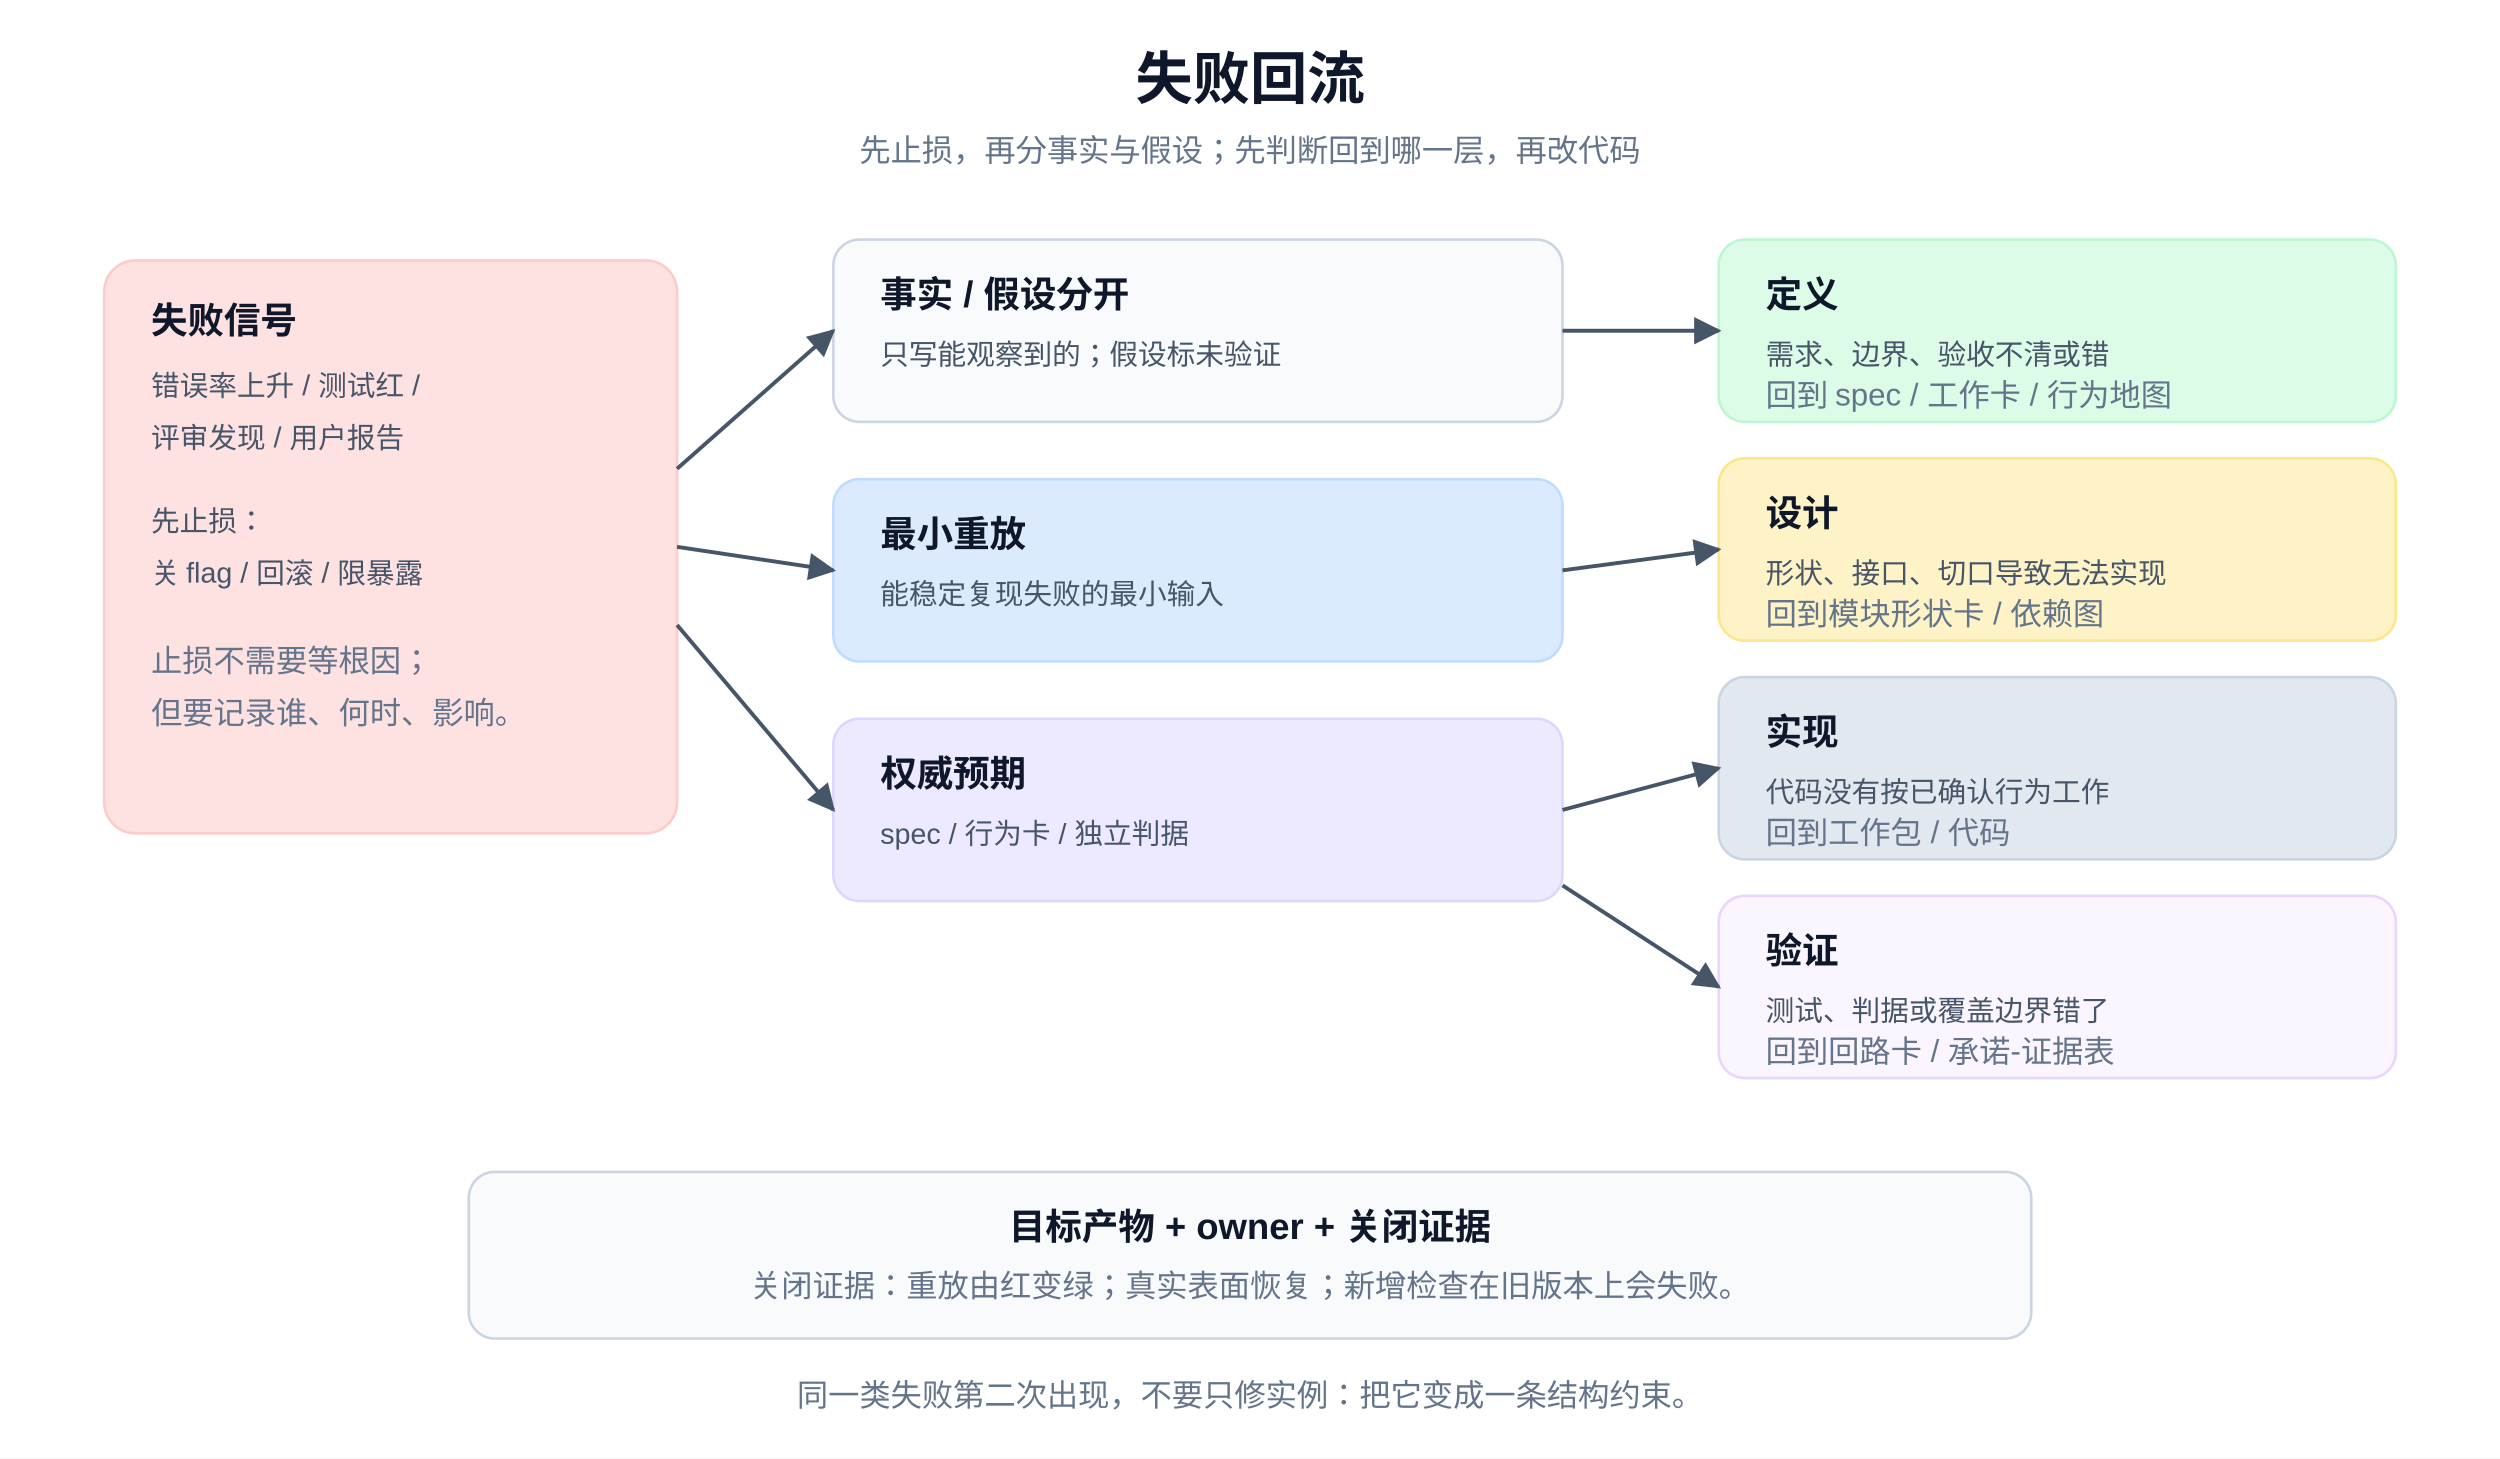
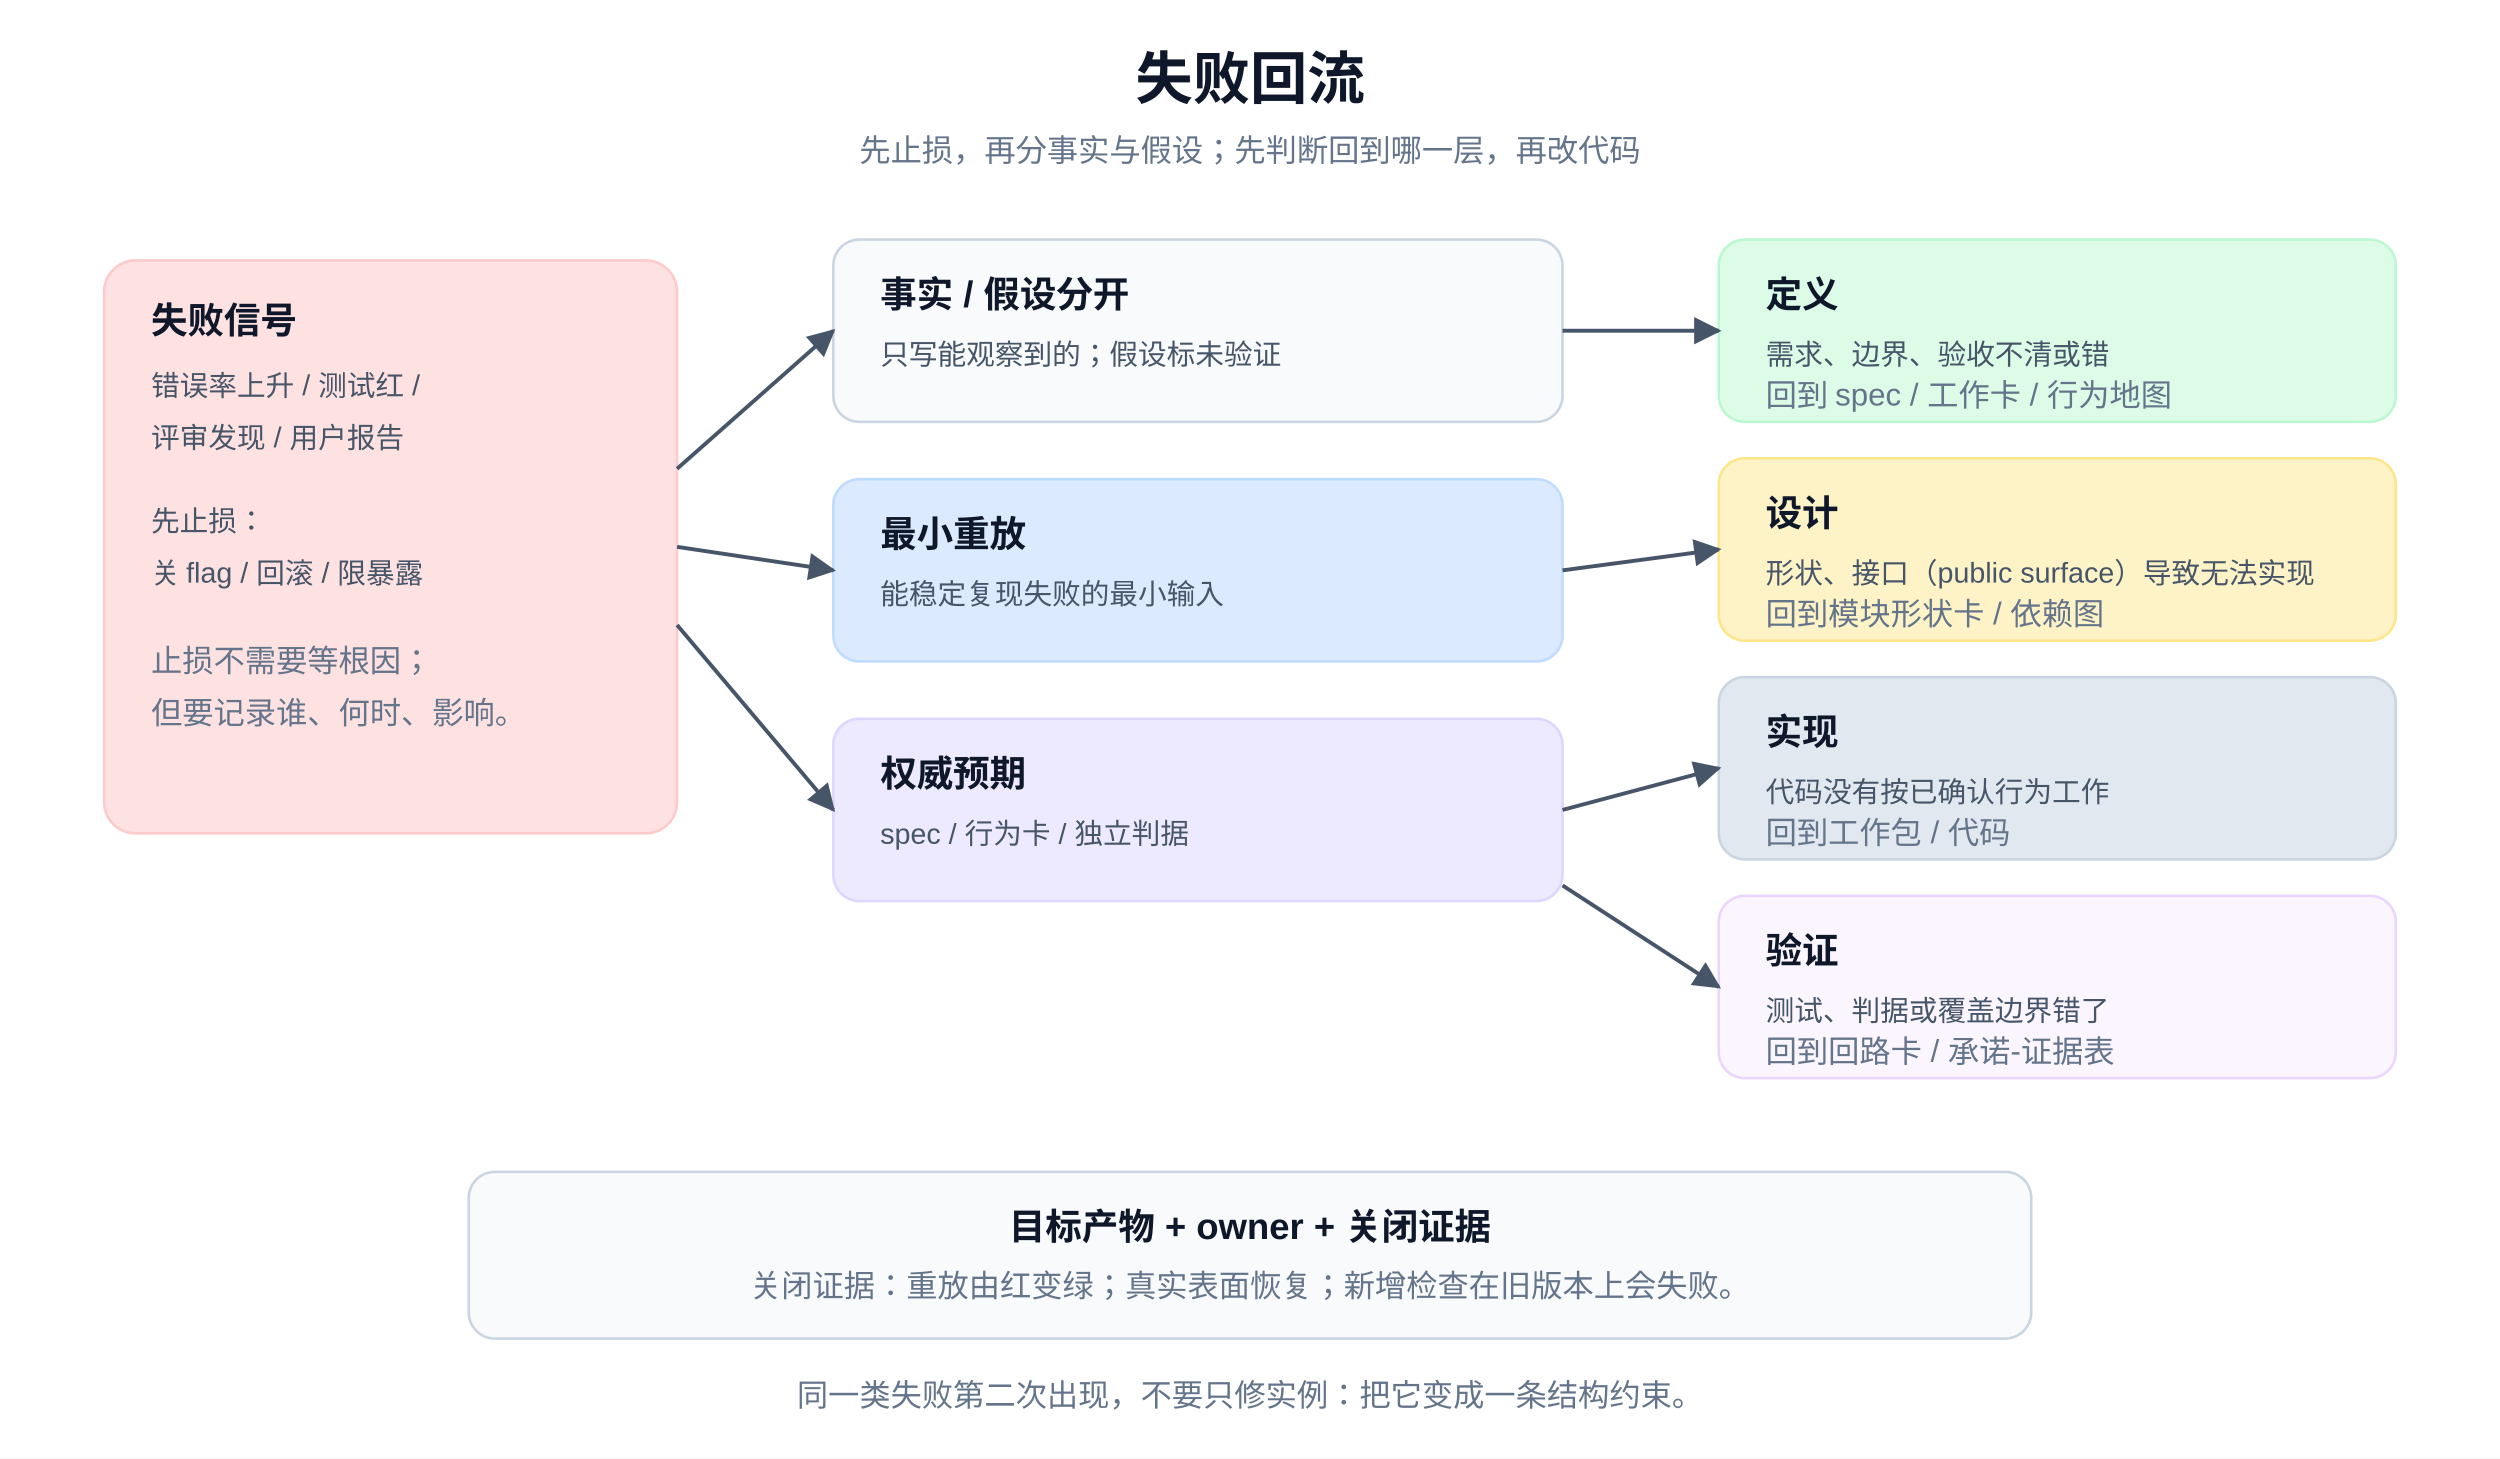
<svg xmlns="http://www.w3.org/2000/svg" viewBox="0 0 960 560" width="960" height="560" role="img" aria-label="失败回流：事实、重放、权威预期、四类路由与关闭证据">
  <defs>
    <marker id="arrow" viewBox="0 0 10 10" refX="9" refY="5" markerWidth="7" markerHeight="7" orient="auto-start-reverse">
      <path d="M 0 0 L 10 5 L 0 10 z" fill="#475569" />
    </marker>
    <style>
      .t { font-family: -apple-system, "PingFang SC", "Helvetica Neue", Arial, sans-serif; }
      .h { font-size: 22px; font-weight: 700; fill: #0f172a; }
      .s { font-size: 12px; fill: #64748b; }
      .bt { font-size: 14px; font-weight: 700; fill: #0f172a; }
      .bs { font-size: 11px; fill: #475569; }
    </style>
  </defs>
  <rect width="960" height="560" fill="#ffffff" />
  <text x="480" y="38" text-anchor="middle" class="t h">失败回流</text>
  <text x="480" y="62" text-anchor="middle" class="t s">先止损，再分事实与假设；先判断回到哪一层，再改代码</text>
  <rect x="40" y="100" width="220" height="220" rx="12" fill="#fee2e2" stroke="#fecaca" />
  <text x="58" y="128" class="t bt">失败信号</text>
  <text x="58" y="152" class="t bs">错误率上升 / 测试红 /</text>
  <text x="58" y="172" class="t bs">评审发现 / 用户报告</text>
  <text x="58" y="204" class="t bs">先止损：</text>
  <text x="58" y="224" class="t bs">关 flag / 回滚 / 限暴露</text>
  <text x="58" y="258" class="t s">止损不需要等根因；</text>
  <text x="58" y="278" class="t s">但要记录谁、何时、影响。</text>
  <rect x="320" y="92" width="280" height="70" rx="10" fill="#f8fafc" stroke="#cbd5e1" />
  <text x="338" y="118" class="t bt">事实 / 假设分开</text>
  <text x="338" y="140" class="t bs">只写能观察到的；假设标未验证</text>
  <rect x="320" y="184" width="280" height="70" rx="10" fill="#dbeafe" stroke="#bfdbfe" />
  <text x="338" y="210" class="t bt">最小重放</text>
  <text x="338" y="232" class="t bs">能稳定复现失败的最小输入</text>
  <rect x="320" y="276" width="280" height="70" rx="10" fill="#ede9fe" stroke="#ddd6fe" />
  <text x="338" y="302" class="t bt">权威预期</text>
  <text x="338" y="324" class="t bs">spec / 行为卡 / 独立判据</text>
  <rect x="660" y="92" width="260" height="70" rx="10" fill="#dcfce7" stroke="#bbf7d0" />
  <text x="678" y="118" class="t bt">定义</text>
  <text x="678" y="140" class="t bs">需求、边界、验收不清或错</text>
  <text x="678" y="156" class="t s">回到 spec / 工作卡 / 行为地图</text>
  <rect x="660" y="176" width="260" height="70" rx="10" fill="#fef3c7" stroke="#fde68a" />
  <text x="678" y="202" class="t bt">设计</text>
-   <text x="678" y="224" class="t bs">形状、接口、切口导致无法实现</text>
+   <text x="678" y="224" class="t bs">形状、接口（public surface）导致无法实现</text>
  <text x="678" y="240" class="t s">回到模块形状卡 / 依赖图</text>
  <rect x="660" y="260" width="260" height="70" rx="10" fill="#e2e8f0" stroke="#cbd5e1" />
  <text x="678" y="286" class="t bt">实现</text>
  <text x="678" y="308" class="t bs">代码没有按已确认行为工作</text>
  <text x="678" y="324" class="t s">回到工作包 / 代码</text>
  <rect x="660" y="344" width="260" height="70" rx="10" fill="#faf5ff" stroke="#e9d5ff" />
  <text x="678" y="370" class="t bt">验证</text>
  <text x="678" y="392" class="t bs">测试、判据或覆盖边界错了</text>
  <text x="678" y="408" class="t s">回到回路卡 / 承诺-证据表</text>
  <line x1="260" y1="180" x2="320" y2="127" stroke="#475569" stroke-width="1.5" marker-end="url(#arrow)" />
  <line x1="260" y1="210" x2="320" y2="219" stroke="#475569" stroke-width="1.5" marker-end="url(#arrow)" />
  <line x1="260" y1="240" x2="320" y2="311" stroke="#475569" stroke-width="1.5" marker-end="url(#arrow)" />
  <line x1="600" y1="127" x2="660" y2="127" stroke="#475569" stroke-width="1.5" marker-end="url(#arrow)" />
  <line x1="600" y1="219" x2="660" y2="211" stroke="#475569" stroke-width="1.5" marker-end="url(#arrow)" />
  <line x1="600" y1="311" x2="660" y2="295" stroke="#475569" stroke-width="1.5" marker-end="url(#arrow)" />
  <line x1="600" y1="340" x2="660" y2="379" stroke="#475569" stroke-width="1.5" marker-end="url(#arrow)" />
  <rect x="180" y="450" width="600" height="64" rx="10" fill="#f8fafc" stroke="#cbd5e1" />
  <text x="480" y="476" text-anchor="middle" class="t bt">目标产物 + owner + 关闭证据</text>
  <text x="480" y="498" text-anchor="middle" class="t s">关闭证据：重放由红变绿；真实表面恢复；新增检查在旧版本上会失败。</text>
  <text x="480" y="540" text-anchor="middle" class="t s">同一类失败第二次出现，不要只修实例：把它变成一条结构约束。</text>
</svg>
